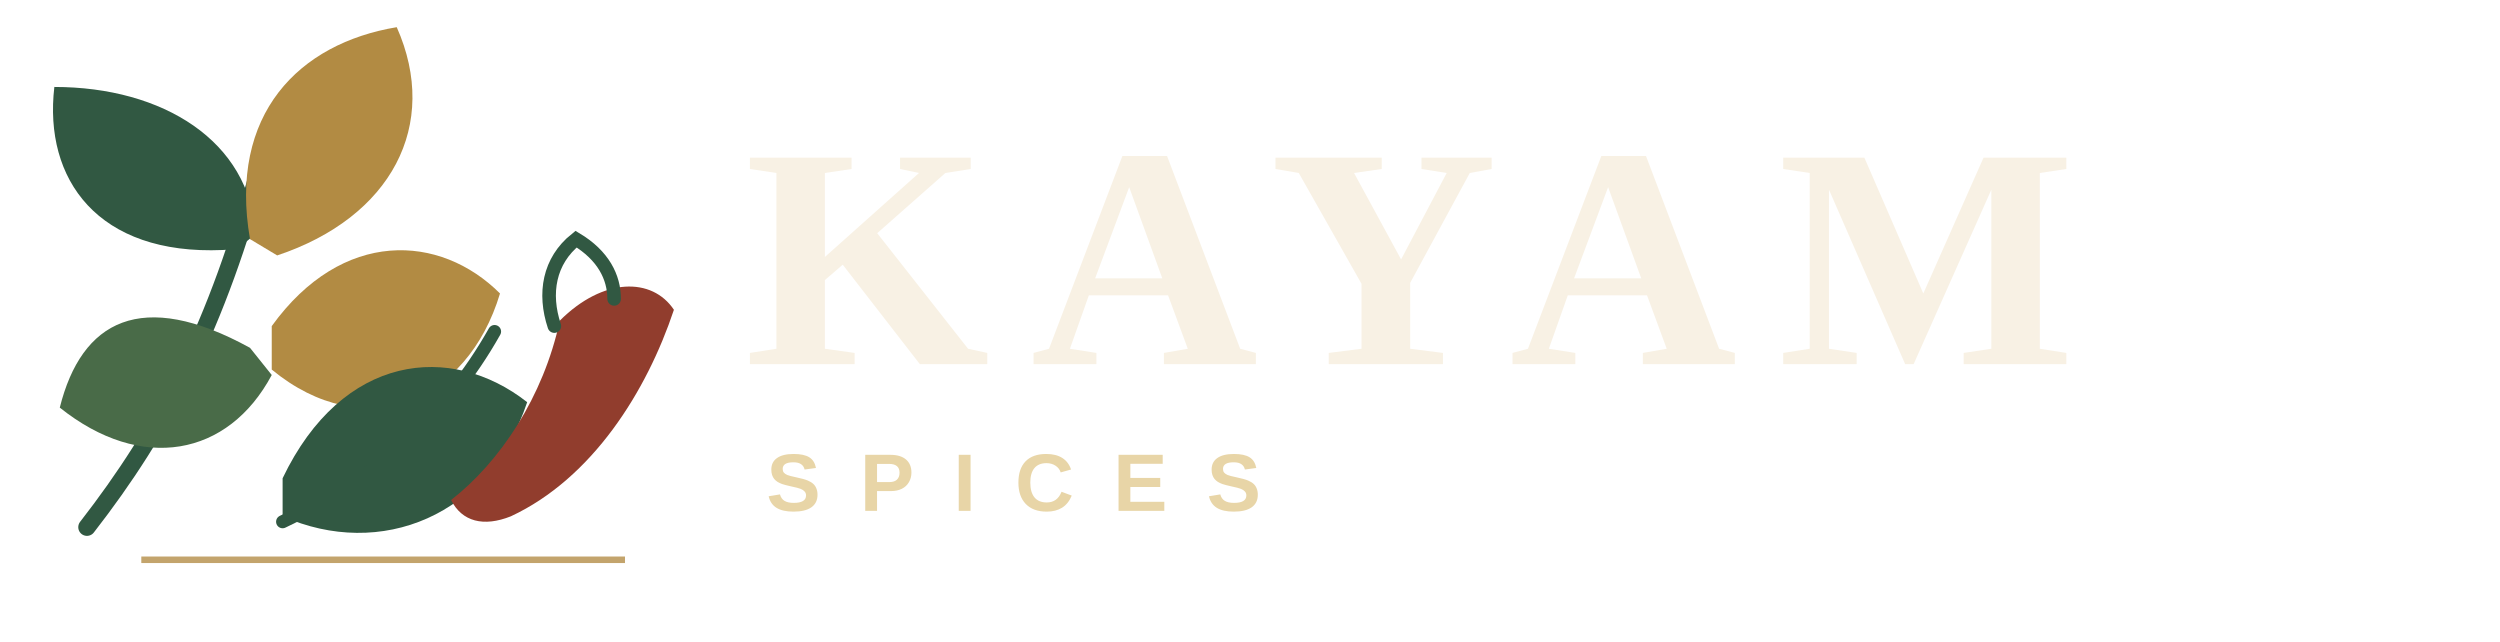
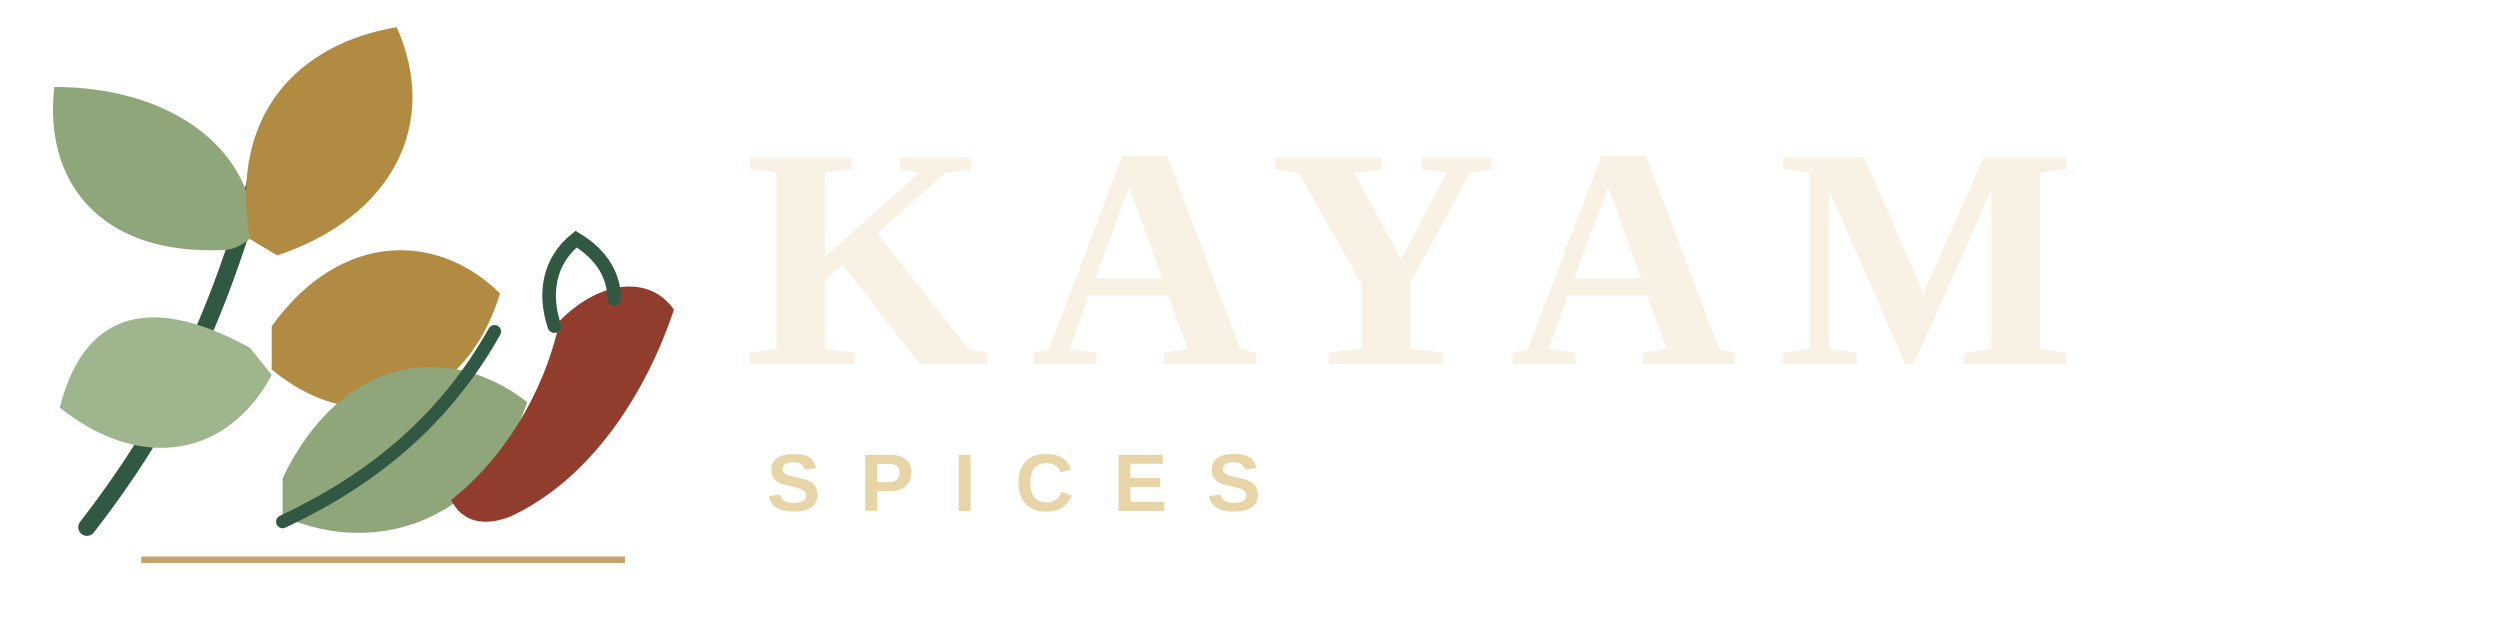
<svg xmlns="http://www.w3.org/2000/svg" viewBox="0 0 460 118" role="img" aria-labelledby="title desc">
  <g transform="translate(1 4)">
    <path d="M15 93C29 75 39 56 47 26" fill="none" stroke="#315842" stroke-width="3.2" stroke-linecap="round" />
-     <path d="M40 42C17 43 7 29 9 12c20 0 36 10 37 27-2 2-4 3-6 3Z" fill="#315842" />
+     <path d="M40 42C17 43 7 29 9 12c20 0 36 10 37 27-2 2-4 3-6 3Z" fill="#8fa67b" />
    <path d="M45 40C41 17 54 4 72 1c8 18-1 35-22 42Z" fill="#b28b43" />
-     <path d="M45 60C25 49 14 55 10 71c15 12 31 9 39-6Z" fill="#496b48" />
+     <path d="M45 60C25 49 14 55 10 71c15 12 31 9 39-6Z" fill="#9eb58d" />
    <path d="M49 56C62 38 80 39 91 50 85 70 66 78 49 64Z" fill="#b28b43" />
-     <path d="M51 84C62 61 82 59 96 70 89 91 69 99 51 91Z" fill="#315842" />
+     <path d="M51 84C62 61 82 59 96 70 89 91 69 99 51 91Z" fill="#8fa67b" />
    <path d="M51 92C68 84 81 73 90 57" fill="none" stroke="#315842" stroke-width="2.4" stroke-linecap="round" />
    <path d="M82 88C91 81 99 69 102 55c8-8 17-8 21-2-5 15-15 31-30 38-5 2-9 1-11-3Z" fill="#913d2d" />
    <path d="M101 56c-2-6-1-12 4-16 5 3 7 7 7 11" fill="none" stroke="#315842" stroke-width="2.5" stroke-linecap="round" />
    <path d="M25 99H114" stroke="#b28b43" stroke-width="1.2" opacity=".78" />
  </g>
  <text x="137" y="67" fill="#f8f1e4" font-family="Georgia, 'Times New Roman', serif" font-weight="600" font-size="58" letter-spacing="7.5">KAYAM</text>
  <text x="141" y="94" fill="#e8d5a7" font-family="Arial, Helvetica, sans-serif" font-weight="700" font-size="15" letter-spacing="7.2">SPICES</text>
</svg>
